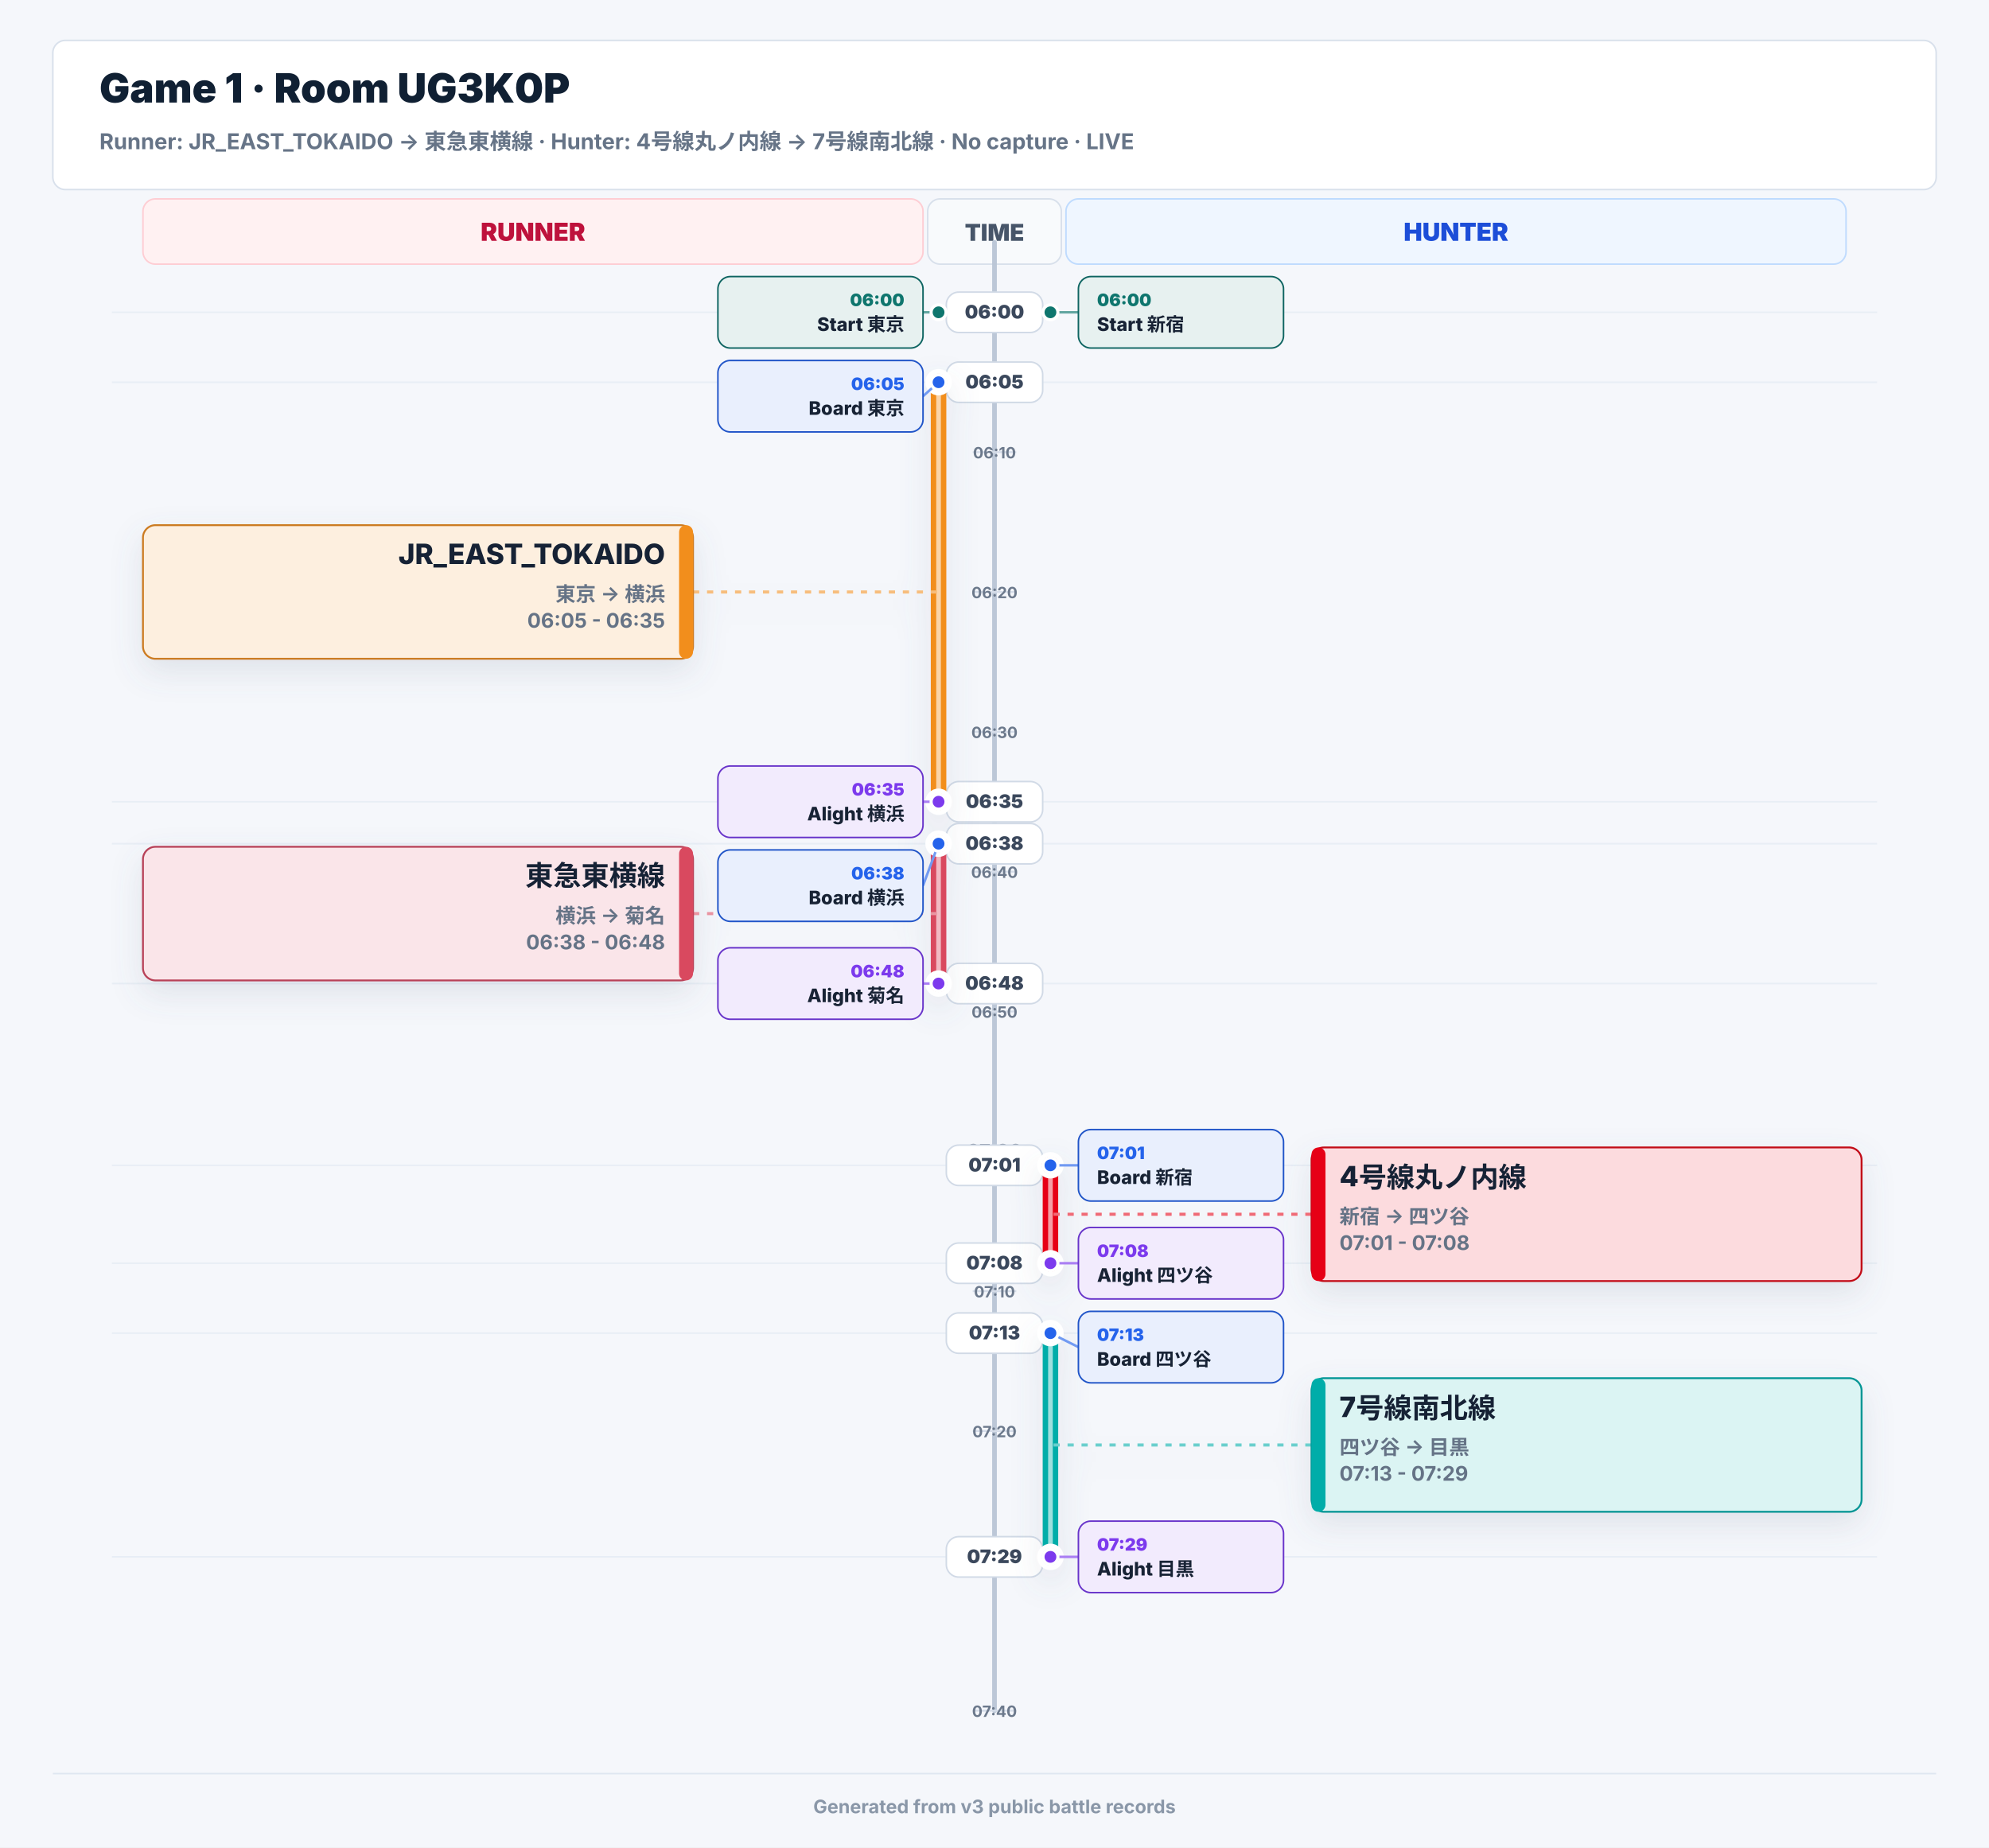
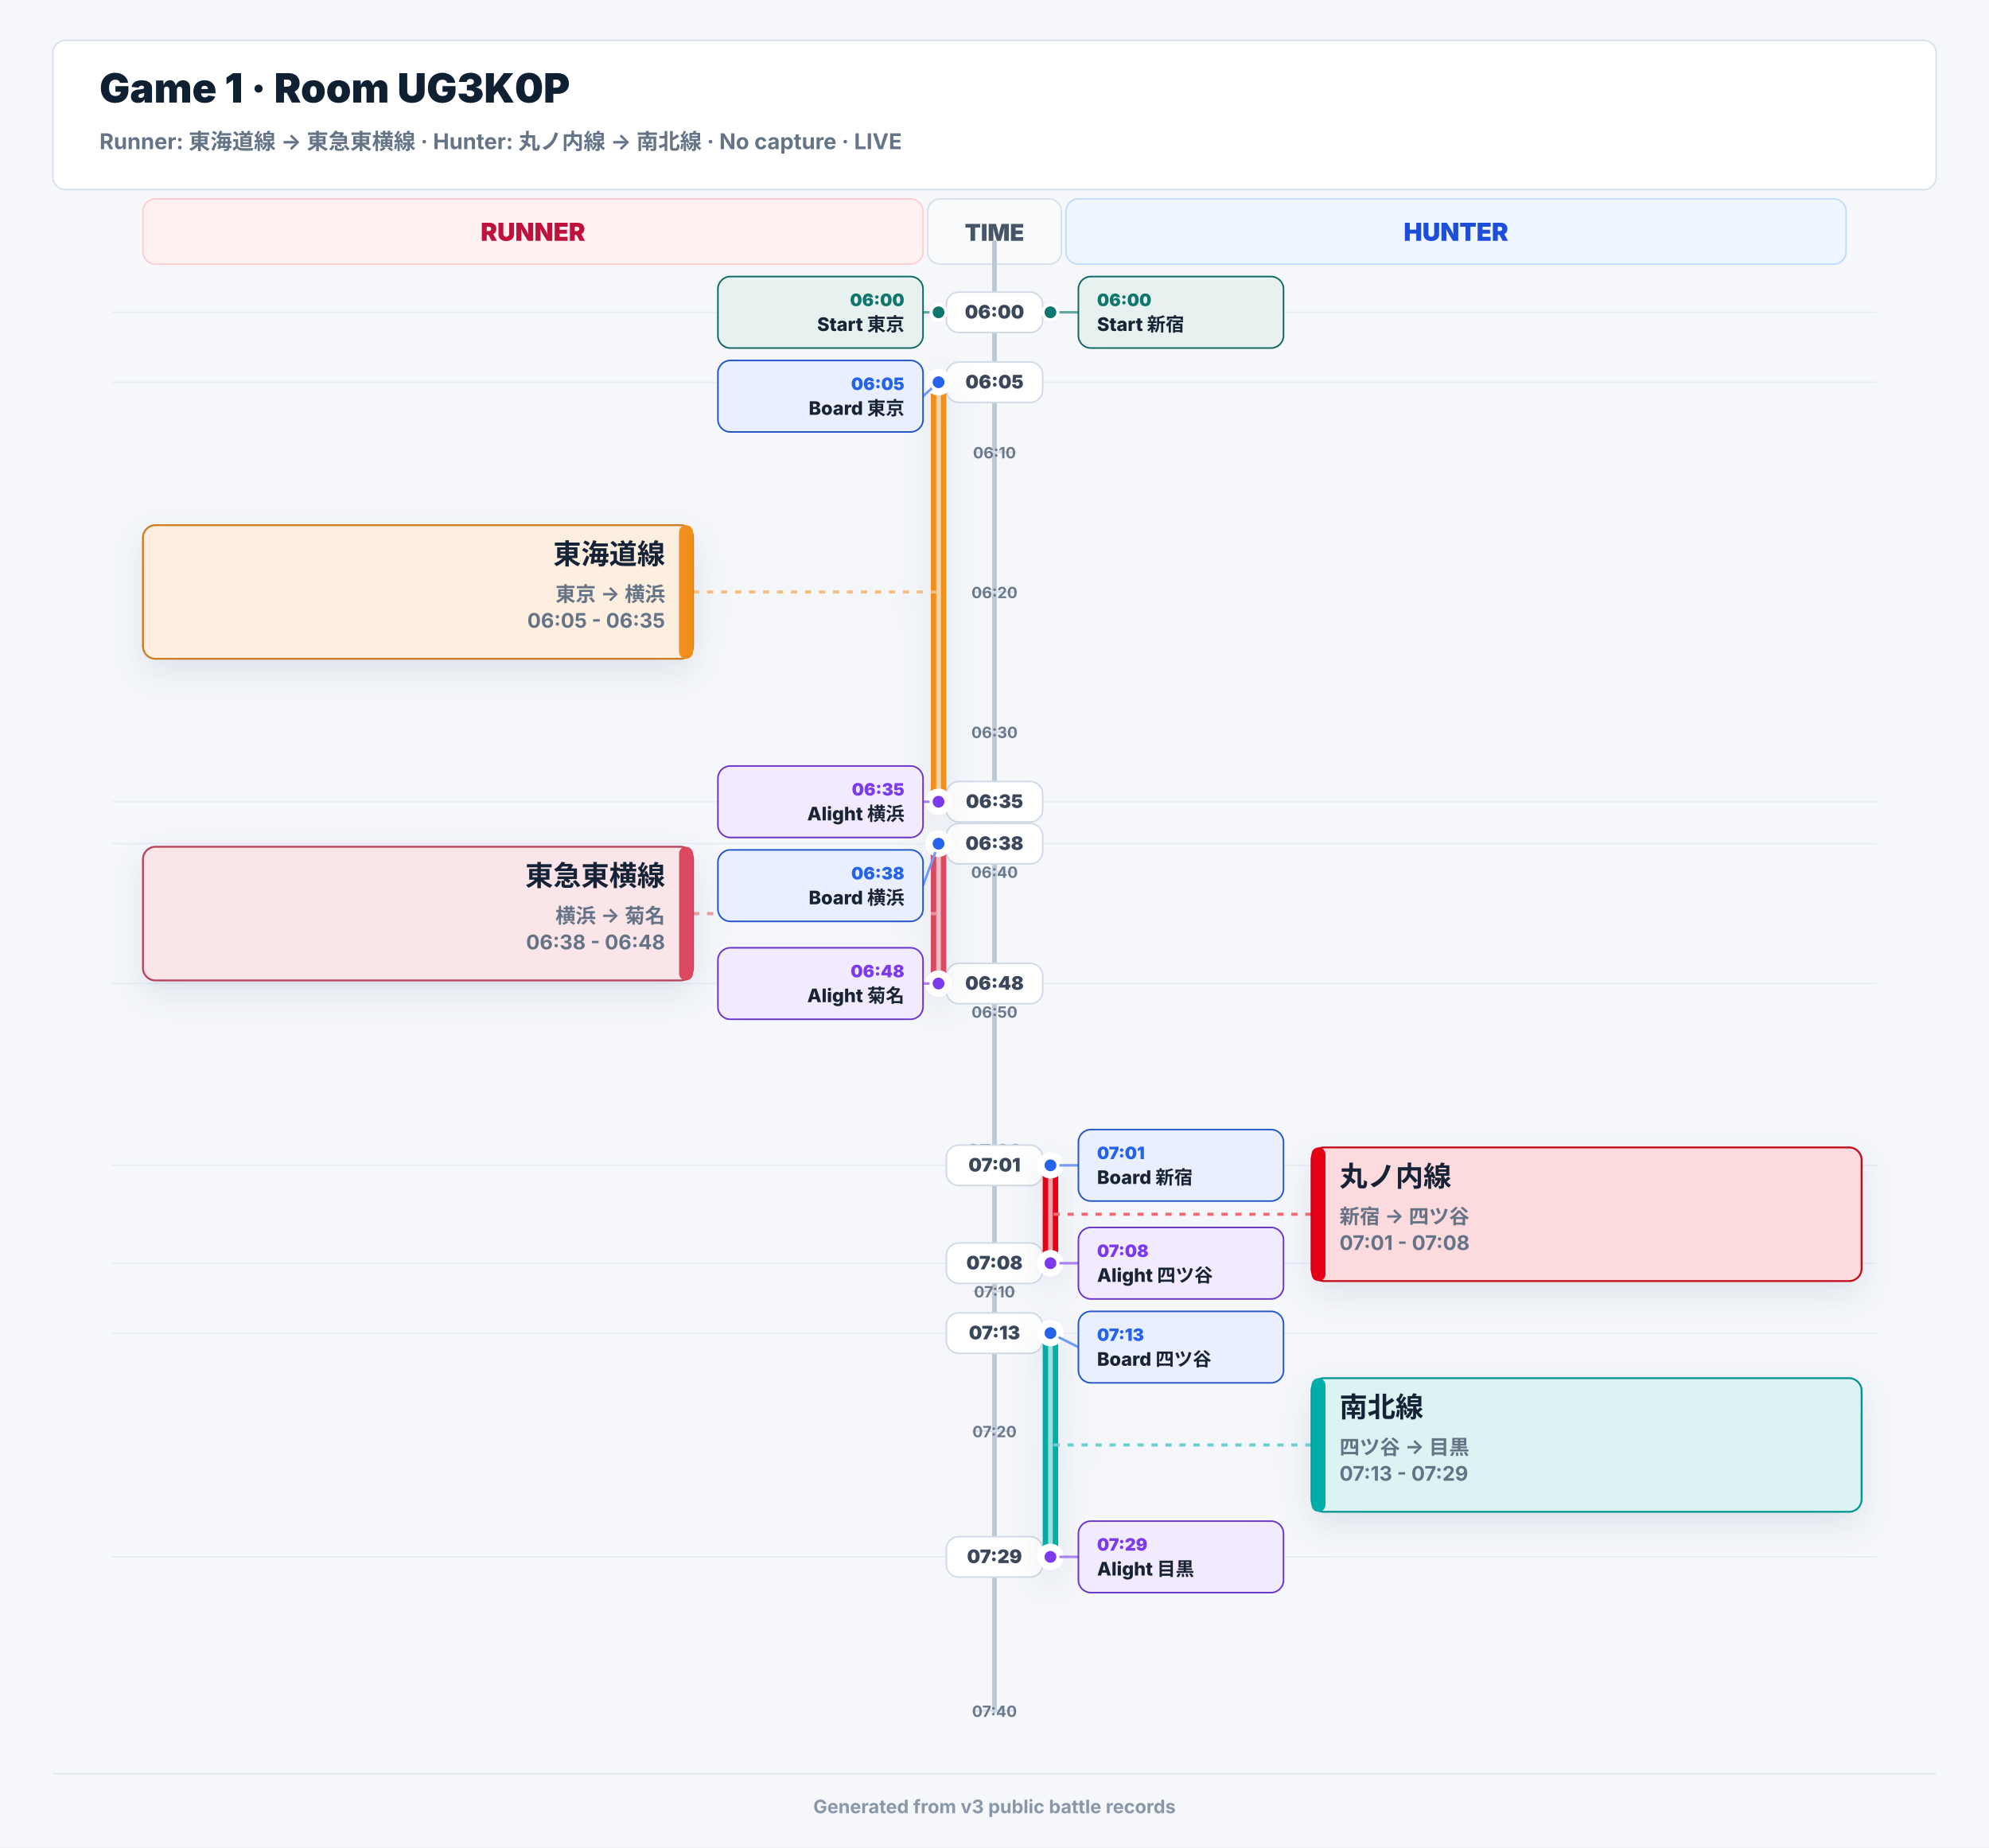
<svg xmlns="http://www.w3.org/2000/svg" width="1280" height="1189" viewBox="0 0 1280 1189" role="img" aria-label="Battle timeline">
  <defs>
    <filter id="softShadow" x="-20%" y="-20%" width="140%" height="140%">
      <feDropShadow dx="0" dy="8" stdDeviation="10" flood-color="#64748b" flood-opacity="0.16" />
    </filter>
  </defs>
  <g font-family="Inter, ui-sans-serif, system-ui, -apple-system, BlinkMacSystemFont, Segoe UI, sans-serif">
    <rect x="0" y="0" width="1280" height="100%" fill="#f5f7fb" />
    <rect x="34" y="26" width="1212" height="96" rx="8" fill="#ffffff" stroke="#d8e0eb" />
    <text x="64.0" y="66.0" font-size="26" font-weight="900" fill="#102033" text-anchor="start">Game 1 · Room UG3K0P</text>
-     <text x="64.0" y="96.0" font-size="14" font-weight="750" fill="#667487" text-anchor="start">Runner: JR_EAST_TOKAIDO -&gt; 東急東横線 · Hunter: 4号線丸ノ内線 -&gt; 7号線南北線 · No capture · LIVE</text>
+     <text x="64.0" y="96.0" font-size="14" font-weight="750" fill="#667487" text-anchor="start">Runner: 東海道線 -&gt; 東急東横線 · Hunter: 丸ノ内線 -&gt; 南北線 · No capture · LIVE</text>
    <rect x="92" y="128" width="502" height="42" rx="8" fill="#fff1f2" stroke="#fecdd3" />
    <text x="343.0" y="155.0" font-size="16" font-weight="950" fill="#be123c" text-anchor="middle">RUNNER</text>
    <rect x="686" y="128" width="502" height="42" rx="8" fill="#eff6ff" stroke="#bfdbfe" />
    <text x="937.0" y="155.0" font-size="16" font-weight="950" fill="#1d4ed8" text-anchor="middle">HUNTER</text>
    <rect x="597" y="128" width="86" height="42" rx="8" fill="#f8fafc" stroke="#d8e0eb" />
    <text x="640.0" y="155.0" font-size="15" font-weight="950" fill="#475569" text-anchor="middle">TIME</text>
    <rect x="34" y="1141.0" width="1212" height="1" fill="#dfe7f1" />
    <g opacity="0.96">
      <line x1="640" y1="156.0" x2="640" y2="1101.0" stroke="#b9c5d5" stroke-width="3" stroke-linecap="round" />
      <line x1="616" y1="201.0" x2="664" y2="201.0" stroke="#d4dce8" stroke-width="1.2" />
      <text x="640.0" y="205.0" font-size="12" font-weight="800" fill="#667487" text-anchor="middle">06:00</text>
      <line x1="626" y1="291.0" x2="654" y2="291.0" stroke="#d4dce8" stroke-width="1.2" />
      <text x="640.0" y="295.0" font-size="10" font-weight="650" fill="#667487" text-anchor="middle">06:10</text>
      <line x1="626" y1="381.0" x2="654" y2="381.0" stroke="#d4dce8" stroke-width="1.2" />
      <text x="640.0" y="385.0" font-size="10" font-weight="650" fill="#667487" text-anchor="middle">06:20</text>
      <line x1="626" y1="471.0" x2="654" y2="471.0" stroke="#d4dce8" stroke-width="1.2" />
      <text x="640.0" y="475.0" font-size="10" font-weight="650" fill="#667487" text-anchor="middle">06:30</text>
      <line x1="626" y1="561.0" x2="654" y2="561.0" stroke="#d4dce8" stroke-width="1.2" />
      <text x="640.0" y="565.0" font-size="10" font-weight="650" fill="#667487" text-anchor="middle">06:40</text>
      <line x1="626" y1="651.0" x2="654" y2="651.0" stroke="#d4dce8" stroke-width="1.2" />
      <text x="640.0" y="655.0" font-size="10" font-weight="650" fill="#667487" text-anchor="middle">06:50</text>
      <line x1="616" y1="741.0" x2="664" y2="741.0" stroke="#d4dce8" stroke-width="1.2" />
      <text x="640.0" y="745.0" font-size="12" font-weight="800" fill="#667487" text-anchor="middle">07:00</text>
      <line x1="626" y1="831.0" x2="654" y2="831.0" stroke="#d4dce8" stroke-width="1.2" />
      <text x="640.0" y="835.0" font-size="10" font-weight="650" fill="#667487" text-anchor="middle">07:10</text>
      <line x1="626" y1="921.0" x2="654" y2="921.0" stroke="#d4dce8" stroke-width="1.2" />
      <text x="640.0" y="925.0" font-size="10" font-weight="650" fill="#667487" text-anchor="middle">07:20</text>
      <line x1="626" y1="1011.0" x2="654" y2="1011.0" stroke="#d4dce8" stroke-width="1.2" />
      <text x="640.0" y="1015.0" font-size="10" font-weight="650" fill="#667487" text-anchor="middle">07:30</text>
      <line x1="626" y1="1101.0" x2="654" y2="1101.0" stroke="#d4dce8" stroke-width="1.2" />
      <text x="640.0" y="1105.0" font-size="10" font-weight="650" fill="#667487" text-anchor="middle">07:40</text>
      <line x1="72" y1="201.0" x2="1208" y2="201.0" stroke="#e7edf5" stroke-width="1" />
      <rect x="609" y="188.0" width="62" height="26" rx="8" fill="#ffffff" stroke="#cfd8e5" />
      <text x="640.0" y="205.0" font-size="12" font-weight="900" fill="#334155" text-anchor="middle">06:00</text>
      <line x1="72" y1="246.0" x2="1208" y2="246.0" stroke="#e7edf5" stroke-width="1" />
      <rect x="609" y="233.0" width="62" height="26" rx="8" fill="#ffffff" stroke="#cfd8e5" />
      <text x="640.0" y="250.0" font-size="12" font-weight="900" fill="#334155" text-anchor="middle">06:05</text>
      <line x1="72" y1="516.0" x2="1208" y2="516.0" stroke="#e7edf5" stroke-width="1" />
      <rect x="609" y="503.0" width="62" height="26" rx="8" fill="#ffffff" stroke="#cfd8e5" />
      <text x="640.0" y="520.0" font-size="12" font-weight="900" fill="#334155" text-anchor="middle">06:35</text>
      <line x1="72" y1="543.0" x2="1208" y2="543.0" stroke="#e7edf5" stroke-width="1" />
      <rect x="609" y="530.0" width="62" height="26" rx="8" fill="#ffffff" stroke="#cfd8e5" />
      <text x="640.0" y="547.0" font-size="12" font-weight="900" fill="#334155" text-anchor="middle">06:38</text>
      <line x1="72" y1="633.0" x2="1208" y2="633.0" stroke="#e7edf5" stroke-width="1" />
      <rect x="609" y="620.0" width="62" height="26" rx="8" fill="#ffffff" stroke="#cfd8e5" />
      <text x="640.0" y="637.0" font-size="12" font-weight="900" fill="#334155" text-anchor="middle">06:48</text>
      <line x1="72" y1="750.0" x2="1208" y2="750.0" stroke="#e7edf5" stroke-width="1" />
      <rect x="609" y="737.0" width="62" height="26" rx="8" fill="#ffffff" stroke="#cfd8e5" />
      <text x="640.0" y="754.0" font-size="12" font-weight="900" fill="#334155" text-anchor="middle">07:01</text>
      <line x1="72" y1="813.0" x2="1208" y2="813.0" stroke="#e7edf5" stroke-width="1" />
      <rect x="609" y="800.0" width="62" height="26" rx="8" fill="#ffffff" stroke="#cfd8e5" />
      <text x="640.0" y="817.0" font-size="12" font-weight="900" fill="#334155" text-anchor="middle">07:08</text>
      <line x1="72" y1="858.0" x2="1208" y2="858.0" stroke="#e7edf5" stroke-width="1" />
      <rect x="609" y="845.0" width="62" height="26" rx="8" fill="#ffffff" stroke="#cfd8e5" />
      <text x="640.0" y="862.0" font-size="12" font-weight="900" fill="#334155" text-anchor="middle">07:13</text>
      <line x1="72" y1="1002.0" x2="1208" y2="1002.0" stroke="#e7edf5" stroke-width="1" />
      <rect x="609" y="989.0" width="62" height="26" rx="8" fill="#ffffff" stroke="#cfd8e5" />
      <text x="640.0" y="1006.0" font-size="12" font-weight="900" fill="#334155" text-anchor="middle">07:29</text>
    </g>
    <g filter="url(#softShadow)">
      <line x1="604" y1="246.0" x2="604" y2="516.0" stroke="#F28E1C" stroke-width="10" stroke-linecap="round" />
      <line x1="604" y1="246.0" x2="604" y2="516.0" stroke="#ffffff" stroke-opacity="0.62" stroke-width="3" stroke-linecap="round" />
      <circle cx="604" cy="246.0" r="7" fill="#F28E1C" stroke="#ffffff" stroke-width="3" />
      <circle cx="604" cy="516.0" r="7" fill="#F28E1C" stroke="#ffffff" stroke-width="3" />
      <line x1="446" y1="381.0" x2="604" y2="381.0" stroke="#f7bd7b" stroke-width="2" stroke-dasharray="4 5" />
      <rect x="92" y="338.0" width="354" height="86" rx="8" fill="#fdefdf" stroke="#cc7c21" stroke-width="1.2" />
      <rect x="437" y="338.0" width="9" height="86" rx="4.5" fill="#F28E1C" />
-       <text x="428.0" y="363.0" font-size="18" font-weight="800" fill="#162235" text-anchor="end">JR_EAST_TOKAIDO</text>
+       <text x="428.0" y="363.0" font-size="18" font-weight="800" fill="#162235" text-anchor="end">東海道線</text>
      <text x="428.0" y="387.0" font-size="13" font-weight="650" fill="#657386" text-anchor="end">東京 -&gt; 横浜</text>
      <text x="428.0" y="404.0" font-size="13" font-weight="650" fill="#657386" text-anchor="end">06:05 - 06:35</text>
      <line x1="604" y1="543.0" x2="604" y2="633.0" stroke="#D9485F" stroke-width="10" stroke-linecap="round" />
      <line x1="604" y1="543.0" x2="604" y2="633.0" stroke="#ffffff" stroke-opacity="0.62" stroke-width="3" stroke-linecap="round" />
      <circle cx="604" cy="543.0" r="7" fill="#D9485F" stroke="#ffffff" stroke-width="3" />
      <circle cx="604" cy="633.0" r="7" fill="#D9485F" stroke="#ffffff" stroke-width="3" />
      <line x1="446" y1="588.0" x2="604" y2="588.0" stroke="#e995a2" stroke-width="2" stroke-dasharray="4 5" />
      <rect x="92" y="545.0" width="354" height="86" rx="8" fill="#fae5e9" stroke="#b84258" stroke-width="1.2" />
      <rect x="437" y="545.0" width="9" height="86" rx="4.5" fill="#D9485F" />
      <text x="428.0" y="570.0" font-size="18" font-weight="800" fill="#162235" text-anchor="end">東急東横線</text>
      <text x="428.0" y="594.0" font-size="13" font-weight="650" fill="#657386" text-anchor="end">横浜 -&gt; 菊名</text>
      <text x="428.0" y="611.0" font-size="13" font-weight="650" fill="#657386" text-anchor="end">06:38 - 06:48</text>
      <line x1="676" y1="750.0" x2="676" y2="813.0" stroke="#E60012" stroke-width="10" stroke-linecap="round" />
      <line x1="676" y1="750.0" x2="676" y2="813.0" stroke="#ffffff" stroke-opacity="0.62" stroke-width="3" stroke-linecap="round" />
      <circle cx="676" cy="750.0" r="7" fill="#E60012" stroke="#ffffff" stroke-width="3" />
      <circle cx="676" cy="813.0" r="7" fill="#E60012" stroke="#ffffff" stroke-width="3" />
      <line x1="844" y1="781.5" x2="676" y2="781.5" stroke="#f06b76" stroke-width="2" stroke-dasharray="4 5" />
      <rect x="844" y="738.5" width="354" height="86" rx="8" fill="#fcdbde" stroke="#c20719" stroke-width="1.2" />
      <rect x="844" y="738.5" width="9" height="86" rx="4.5" fill="#E60012" />
-       <text x="862.0" y="763.5" font-size="18" font-weight="800" fill="#162235" text-anchor="start">4号線丸ノ内線</text>
+       <text x="862.0" y="763.5" font-size="18" font-weight="800" fill="#162235" text-anchor="start">丸ノ内線</text>
      <text x="862.0" y="787.5" font-size="13" font-weight="650" fill="#657386" text-anchor="start">新宿 -&gt; 四ツ谷</text>
      <text x="862.0" y="804.5" font-size="13" font-weight="650" fill="#657386" text-anchor="start">07:01 - 07:08</text>
      <line x1="676" y1="858.0" x2="676" y2="1002.0" stroke="#00ADA9" stroke-width="10" stroke-linecap="round" />
      <line x1="676" y1="858.0" x2="676" y2="1002.0" stroke="#ffffff" stroke-opacity="0.62" stroke-width="3" stroke-linecap="round" />
      <circle cx="676" cy="858.0" r="7" fill="#00ADA9" stroke="#ffffff" stroke-width="3" />
      <circle cx="676" cy="1002.0" r="7" fill="#00ADA9" stroke="#ffffff" stroke-width="3" />
      <line x1="844" y1="930.0" x2="676" y2="930.0" stroke="#6bcfcd" stroke-width="2" stroke-dasharray="4 5" />
      <rect x="844" y="887.0" width="354" height="86" rx="8" fill="#dbf4f3" stroke="#069594" stroke-width="1.2" />
      <rect x="844" y="887.0" width="9" height="86" rx="4.5" fill="#00ADA9" />
-       <text x="862.0" y="912.0" font-size="18" font-weight="800" fill="#162235" text-anchor="start">7号線南北線</text>
+       <text x="862.0" y="912.0" font-size="18" font-weight="800" fill="#162235" text-anchor="start">南北線</text>
      <text x="862.0" y="936.0" font-size="13" font-weight="650" fill="#657386" text-anchor="start">四ツ谷 -&gt; 目黒</text>
      <text x="862.0" y="953.0" font-size="13" font-weight="650" fill="#657386" text-anchor="start">07:13 - 07:29</text>
    </g>
    <g>
      <line x1="594" y1="201.0" x2="604" y2="201.0" stroke="#63a6a1" stroke-width="1.6" />
      <circle cx="604" cy="201.0" r="4.8" fill="#0f766e" stroke="#ffffff" stroke-width="2" />
      <rect x="462" y="178.0" width="132" height="46" rx="8" fill="#e7f1f0" stroke="#0f6562" />
      <text x="582.0" y="197.0" font-size="11" font-weight="900" fill="#0f766e" text-anchor="end">06:00</text>
      <text x="582.0" y="213.0" font-size="12" font-weight="800" fill="#182335" text-anchor="end">Start 東京</text>
      <line x1="594" y1="255.0" x2="604" y2="246.0" stroke="#719af2" stroke-width="1.6" />
      <circle cx="604" cy="246.0" r="4.8" fill="#2563eb" stroke="#ffffff" stroke-width="2" />
      <rect x="462" y="232.0" width="132" height="46" rx="8" fill="#e9effd" stroke="#2155c8" />
      <text x="582.0" y="251.0" font-size="11" font-weight="900" fill="#2563eb" text-anchor="end">06:05</text>
      <text x="582.0" y="267.0" font-size="12" font-weight="800" fill="#182335" text-anchor="end">Board 東京</text>
      <line x1="594" y1="516.0" x2="604" y2="516.0" stroke="#aa7ff3" stroke-width="1.6" />
      <circle cx="604" cy="516.0" r="4.8" fill="#7c3aed" stroke="#ffffff" stroke-width="2" />
      <rect x="462" y="493.0" width="132" height="46" rx="8" fill="#f2ebfd" stroke="#6834ca" />
      <text x="582.0" y="512.0" font-size="11" font-weight="900" fill="#7c3aed" text-anchor="end">06:35</text>
      <text x="582.0" y="528.0" font-size="12" font-weight="800" fill="#182335" text-anchor="end">Alight 横浜</text>
      <line x1="594" y1="570.0" x2="604" y2="543.0" stroke="#719af2" stroke-width="1.6" />
      <circle cx="604" cy="543.0" r="4.8" fill="#2563eb" stroke="#ffffff" stroke-width="2" />
      <rect x="462" y="547.0" width="132" height="46" rx="8" fill="#e9effd" stroke="#2155c8" />
      <text x="582.0" y="566.0" font-size="11" font-weight="900" fill="#2563eb" text-anchor="end">06:38</text>
      <text x="582.0" y="582.0" font-size="12" font-weight="800" fill="#182335" text-anchor="end">Board 横浜</text>
      <line x1="594" y1="633.0" x2="604" y2="633.0" stroke="#aa7ff3" stroke-width="1.6" />
      <circle cx="604" cy="633.0" r="4.8" fill="#7c3aed" stroke="#ffffff" stroke-width="2" />
      <rect x="462" y="610.0" width="132" height="46" rx="8" fill="#f2ebfd" stroke="#6834ca" />
      <text x="582.0" y="629.0" font-size="11" font-weight="900" fill="#7c3aed" text-anchor="end">06:48</text>
      <text x="582.0" y="645.0" font-size="12" font-weight="800" fill="#182335" text-anchor="end">Alight 菊名</text>
      <line x1="694" y1="201.0" x2="676" y2="201.0" stroke="#63a6a1" stroke-width="1.6" />
      <circle cx="676" cy="201.0" r="4.8" fill="#0f766e" stroke="#ffffff" stroke-width="2" />
      <rect x="694" y="178.0" width="132" height="46" rx="8" fill="#e7f1f0" stroke="#0f6562" />
      <text x="706.0" y="197.0" font-size="11" font-weight="900" fill="#0f766e" text-anchor="start">06:00</text>
      <text x="706.0" y="213.0" font-size="12" font-weight="800" fill="#182335" text-anchor="start">Start 新宿</text>
      <line x1="694" y1="750.0" x2="676" y2="750.0" stroke="#719af2" stroke-width="1.6" />
      <circle cx="676" cy="750.0" r="4.8" fill="#2563eb" stroke="#ffffff" stroke-width="2" />
      <rect x="694" y="727.0" width="132" height="46" rx="8" fill="#e9effd" stroke="#2155c8" />
      <text x="706.0" y="746.0" font-size="11" font-weight="900" fill="#2563eb" text-anchor="start">07:01</text>
      <text x="706.0" y="762.0" font-size="12" font-weight="800" fill="#182335" text-anchor="start">Board 新宿</text>
      <line x1="694" y1="813.0" x2="676" y2="813.0" stroke="#aa7ff3" stroke-width="1.6" />
      <circle cx="676" cy="813.0" r="4.8" fill="#7c3aed" stroke="#ffffff" stroke-width="2" />
      <rect x="694" y="790.0" width="132" height="46" rx="8" fill="#f2ebfd" stroke="#6834ca" />
      <text x="706.0" y="809.0" font-size="11" font-weight="900" fill="#7c3aed" text-anchor="start">07:08</text>
      <text x="706.0" y="825.0" font-size="12" font-weight="800" fill="#182335" text-anchor="start">Alight 四ツ谷</text>
      <line x1="694" y1="867.0" x2="676" y2="858.0" stroke="#719af2" stroke-width="1.6" />
      <circle cx="676" cy="858.0" r="4.8" fill="#2563eb" stroke="#ffffff" stroke-width="2" />
      <rect x="694" y="844.0" width="132" height="46" rx="8" fill="#e9effd" stroke="#2155c8" />
      <text x="706.0" y="863.0" font-size="11" font-weight="900" fill="#2563eb" text-anchor="start">07:13</text>
      <text x="706.0" y="879.0" font-size="12" font-weight="800" fill="#182335" text-anchor="start">Board 四ツ谷</text>
      <line x1="694" y1="1002.0" x2="676" y2="1002.0" stroke="#aa7ff3" stroke-width="1.6" />
      <circle cx="676" cy="1002.0" r="4.8" fill="#7c3aed" stroke="#ffffff" stroke-width="2" />
      <rect x="694" y="979.0" width="132" height="46" rx="8" fill="#f2ebfd" stroke="#6834ca" />
      <text x="706.0" y="998.0" font-size="11" font-weight="900" fill="#7c3aed" text-anchor="start">07:29</text>
      <text x="706.0" y="1014.0" font-size="12" font-weight="800" fill="#182335" text-anchor="start">Alight 目黒</text>
    </g>
    <text x="640.0" y="1167.0" font-size="12" font-weight="650" fill="#8a97a8" text-anchor="middle">Generated from v3 public battle records</text>
  </g>
</svg>
